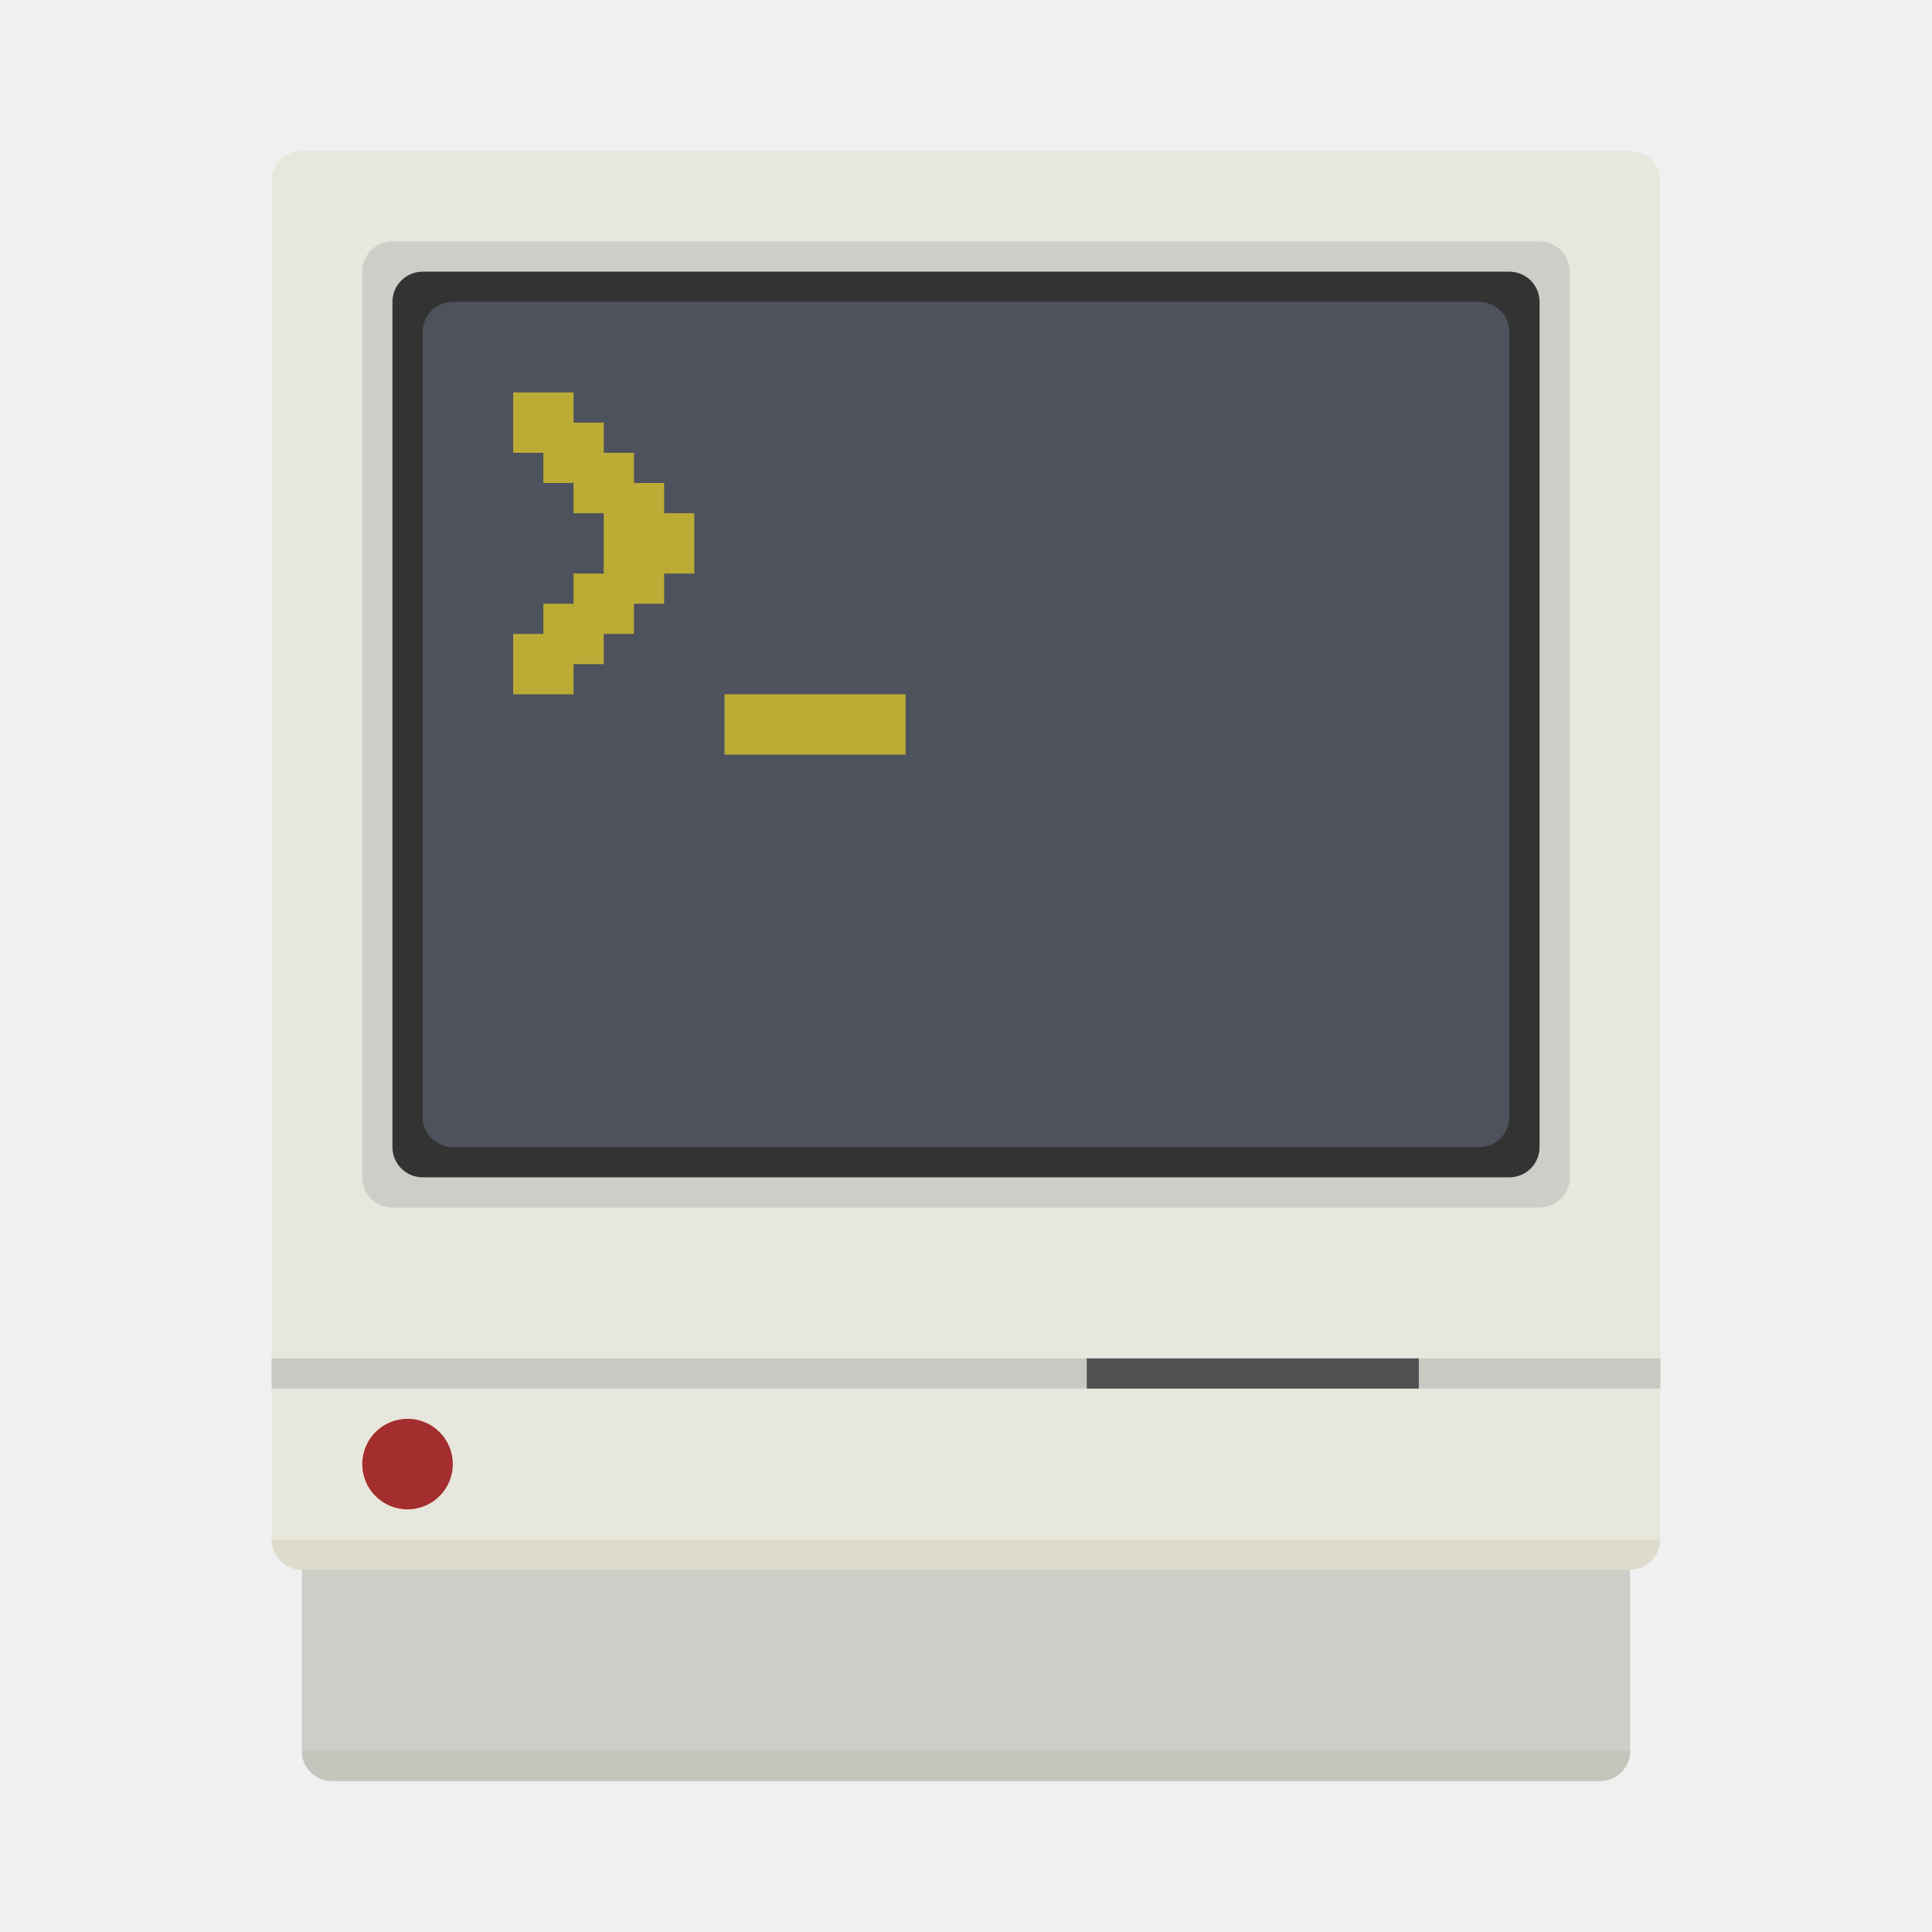
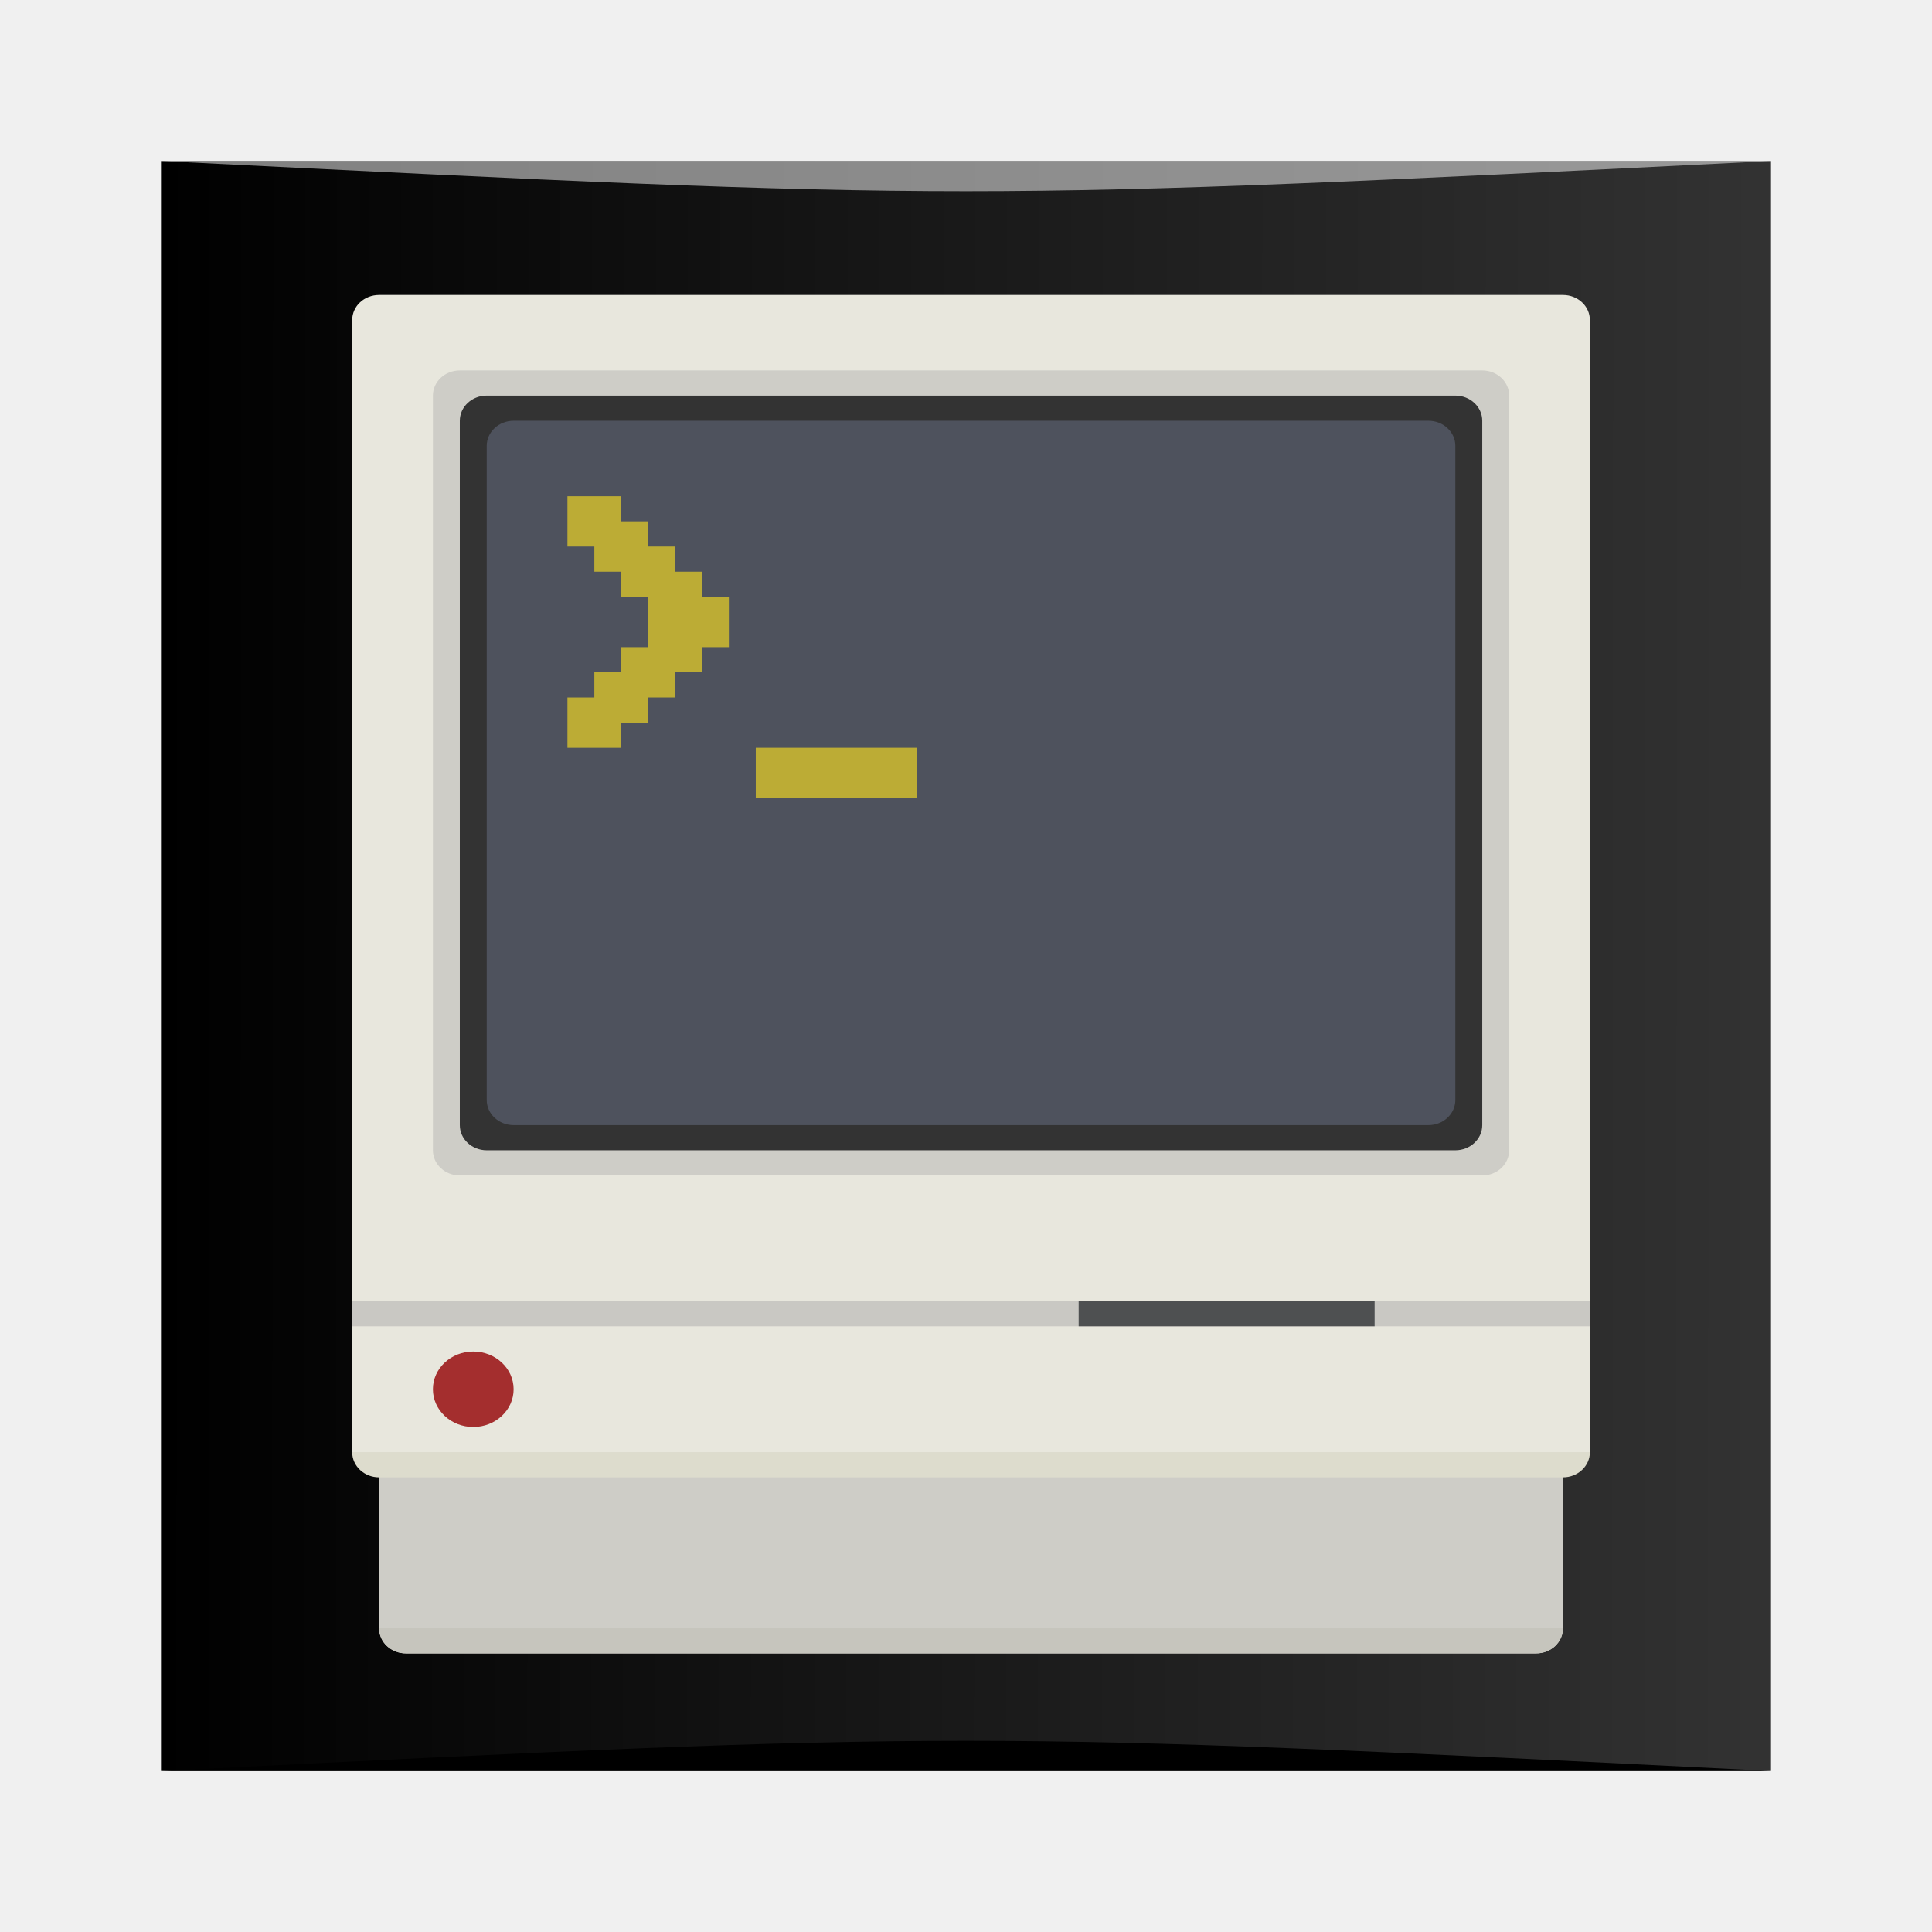
- <svg xmlns="http://www.w3.org/2000/svg" width="64" height="64" viewBox="0 0 64 64" id="svg2" version="1.1">
-   <defs id="defs4" />
-   <g id="layer1" transform="translate(0,-1058.52)">
-     <rect y="1109.52" x="10" height="8" width="44" id="rect4191" style="opacity:1;fill:#cecdc7;fill-opacity:1;stroke:none;stroke-width:0.101;stroke-linecap:square;stroke-linejoin:miter;stroke-miterlimit:4;stroke-dasharray:none;stroke-dashoffset:0;stroke-opacity:1" ry="1" />
-     <rect style="opacity:1;fill:#dddccd;fill-opacity:1;stroke:none;stroke-width:0.1;stroke-linecap:square;stroke-linejoin:miter;stroke-miterlimit:4;stroke-dasharray:none;stroke-dashoffset:0;stroke-opacity:1" id="rect4193" width="46" height="2" x="9" y="1108.52" ry="1" />
-     <path style="opacity:1;fill:#e8e7dd;fill-opacity:1;stroke:none;stroke-width:0.101;stroke-linecap:square;stroke-linejoin:miter;stroke-miterlimit:4;stroke-dasharray:none;stroke-dashoffset:0;stroke-opacity:1" d="M 10 5 C 9.446 5 9 5.446 9 6 L 9 49 L 9 50 L 9 51 L 10 51 L 54 51 L 55 51 L 55 50 L 55 49 L 55 6 C 55 5.446 54.554 5 54 5 L 10 5 z " transform="translate(0,1058.52)" id="rect4189" />
-     <path style="opacity:1;fill:#c6c5bd;fill-opacity:1;stroke:none;stroke-width:0.1;stroke-linecap:square;stroke-linejoin:miter;stroke-miterlimit:4;stroke-dasharray:none;stroke-dashoffset:0;stroke-opacity:1" d="M 10 58 C 10 58.554 10.446 59 11 59 L 53 59 C 53.554 59 54 58.554 54 58 L 10 58 z " id="rect4195" transform="translate(0,1058.52)" />
-     <rect style="opacity:1;fill:#c9c8c3;fill-opacity:1;stroke:none;stroke-width:0.058;stroke-linecap:square;stroke-linejoin:miter;stroke-miterlimit:4;stroke-dasharray:none;stroke-dashoffset:0;stroke-opacity:1" id="rect4200" width="46" height="1" x="9" y="1103.519" ry="0" />
-     <rect style="opacity:1;fill:#4e5051;fill-opacity:1;stroke:none;stroke-width:0.1;stroke-linecap:square;stroke-linejoin:miter;stroke-miterlimit:4;stroke-dasharray:none;stroke-dashoffset:0;stroke-opacity:1" id="rect4202" width="11" height="1" x="36" y="1103.519" />
-     <rect style="opacity:1;fill:#cecdc7;fill-opacity:1;stroke:none;stroke-width:0.1;stroke-linecap:square;stroke-linejoin:miter;stroke-miterlimit:4;stroke-dasharray:none;stroke-dashoffset:0;stroke-opacity:1" id="rect4211" width="40" height="32" x="12" y="1066.52" ry="1" />
-     <rect style="opacity:1;fill:#333333;fill-opacity:1;stroke:none;stroke-width:0.1;stroke-linecap:square;stroke-linejoin:miter;stroke-miterlimit:4;stroke-dasharray:none;stroke-dashoffset:0;stroke-opacity:1" id="rect4209" width="38" height="30" x="13" y="1067.52" ry="1" />
-     <rect style="opacity:1;fill:#4e525d;fill-opacity:1;stroke:none;stroke-width:0.1;stroke-linecap:square;stroke-linejoin:miter;stroke-miterlimit:4;stroke-dasharray:none;stroke-dashoffset:0;stroke-opacity:1" id="rect4213" width="36" height="28" x="14" y="1068.52" ry="1" />
-     <rect style="opacity:1;fill:#bcac35;fill-opacity:1;stroke:none;stroke-width:8;stroke-linecap:round;stroke-linejoin:round;stroke-miterlimit:4;stroke-dasharray:none;stroke-opacity:1" id="rect4697" width="6" height="2" x="24" y="1081.519" ry="0" />
-     <path style="opacity:1;fill:#bcac35;fill-opacity:1;stroke:none;stroke-width:0.1;stroke-linecap:square;stroke-linejoin:miter;stroke-miterlimit:4;stroke-dasharray:none;stroke-dashoffset:0;stroke-opacity:1" d="m 17,1071.52 0,1 0,1 1,0 0,1 1,0 0,1 1,0 0,1 0,1 -1,0 0,1 -1,0 0,1 -1,0 0,1 0,1 1,0 1,0 0,-1 1,0 0,-1 1,0 0,-1 1,0 0,-1 1,0 0,-1 0,-1 -1,0 0,-1 -1,0 0,-1 -1,0 0,-1 -1,0 0,-1 -1,0 -1,0 z" id="rect4157" />
-     <circle style="opacity:1;fill:#a42e2e;fill-opacity:1;stroke:none;stroke-width:0.1;stroke-linecap:square;stroke-linejoin:miter;stroke-miterlimit:4;stroke-dasharray:none;stroke-dashoffset:0;stroke-opacity:1" id="path4215" cx="13.5" cy="1107.02" r="1.5" />
+ <svg xmlns="http://www.w3.org/2000/svg" xmlns:xlink="http://www.w3.org/1999/xlink" width="48" height="48" id="svg2" version="1.1">
+   <defs id="defs4">
+     <linearGradient id="linearGradient3890">
+       <stop style="stop-color:#dfc400;stop-opacity:1;" offset="0" id="stop3892" />
+       <stop style="stop-color:#fffb00;stop-opacity:1;" offset="1" id="stop3894" />
+     </linearGradient>
+     <linearGradient id="linearGradient15621">
+       <stop id="stop15623" offset="0" style="stop-color:#691919;stop-opacity:1" />
+       <stop id="stop15625" offset="1" style="stop-color:#bb1717;stop-opacity:1" />
+     </linearGradient>
+     <linearGradient id="linearGradient15586">
+       <stop id="stop15588" offset="0" style="stop-color:#808080;stop-opacity:1" />
+       <stop id="stop15590" offset="1" style="stop-color:#ececec;stop-opacity:1" />
+     </linearGradient>
+     <linearGradient id="linearGradient847">
+       <stop style="stop-color:#000000;stop-opacity:1" offset="0" id="stop849" />
+       <stop style="stop-color:#333333;stop-opacity:1" offset="1" id="stop851" />
+     </linearGradient>
+     <linearGradient xlink:href="#linearGradient847" id="linearGradient1449" x1="26.517" y1="-1052.434" x2="26.517" y2="-1004.398" gradientUnits="userSpaceOnUse" />
+     <linearGradient xlink:href="#linearGradient847" id="linearGradient1428" x1="22.49" y1="1044.482" x2="22.49" y2="1039.639" gradientUnits="userSpaceOnUse" gradientTransform="matrix(0.6539651,0,0,0.6515453,12.30769,-1721.351)" />
+     <linearGradient xlink:href="#linearGradient1987" id="linearGradient1471" gradientUnits="userSpaceOnUse" gradientTransform="matrix(0.3438604,0,0,0.6515453,14.06175,363.3832)" x1="22.49" y1="1044.482" x2="22.49" y2="1039.639" />
+     <linearGradient id="linearGradient1987">
+       <stop style="stop-color:#456919;stop-opacity:1" offset="0" id="stop1989" />
+       <stop style="stop-color:#63bb17;stop-opacity:1" offset="1" id="stop1991" />
+     </linearGradient>
+     <linearGradient xlink:href="#linearGradient1463" id="linearGradient1461" gradientUnits="userSpaceOnUse" x1="22.49" y1="1044.482" x2="22.49" y2="1039.639" gradientTransform="matrix(0.3438604,0,0,0.6515453,13.96059,363.3832)" />
+     <linearGradient id="linearGradient1463">
+       <stop id="stop1465" offset="0" style="stop-color:#496f1a;stop-opacity:1" />
+       <stop id="stop1467" offset="1" style="stop-color:#a0eb5e;stop-opacity:1" />
+     </linearGradient>
+     <linearGradient xlink:href="#linearGradient1492" id="linearGradient1498" x1="16.125" y1="34.834" x2="16.125" y2="36.925" gradientUnits="userSpaceOnUse" gradientTransform="matrix(1.169272,0,0,0.6515453,9.521812,1017.771)" />
+     <linearGradient id="linearGradient1492">
+       <stop style="stop-color:#ffffff;stop-opacity:1;" offset="0" id="stop1494" />
+       <stop style="stop-color:#ffffff;stop-opacity:0;" offset="1" id="stop1496" />
+     </linearGradient>
+     <linearGradient xlink:href="#linearGradient1451" id="linearGradient1457" x1="24.086" y1="33.107" x2="24.086" y2="35.67" gradientUnits="userSpaceOnUse" gradientTransform="matrix(0.6539651,0,0,0.6515453,12.30769,1017.771)" />
+     <linearGradient id="linearGradient1451">
+       <stop style="stop-color:#000000;stop-opacity:1;" offset="0" id="stop1453" />
+       <stop style="stop-color:#000000;stop-opacity:0;" offset="1" id="stop1455" />
+     </linearGradient>
+     <linearGradient id="linearGradient1512">
+       <stop style="stop-color:#000000;stop-opacity:0.621" offset="0" id="stop1514" />
+       <stop style="stop-color:#000000;stop-opacity:0.148" offset="1" id="stop1516" />
+     </linearGradient>
+     <linearGradient y2="39.438" x2="23.938" y1="41.375" x1="23.938" gradientTransform="matrix(0.6539651,0,0,0.6515453,12.30769,1017.771)" gradientUnits="userSpaceOnUse" id="linearGradient15480" xlink:href="#linearGradient1512" />
+     <linearGradient xlink:href="#linearGradient847" id="linearGradient15580" x1="8.74" y1="1044.292" x2="39.26" y2="1044.292" gradientUnits="userSpaceOnUse" gradientTransform="matrix(0.8061037,0,0,0.8061037,8.545285,200.5599)" />
+     <linearGradient xlink:href="#linearGradient15586" id="linearGradient15584" gradientUnits="userSpaceOnUse" gradientTransform="matrix(0.5826448,0,0,0.6515453,12.68784,363.3832)" x1="22.49" y1="1044.482" x2="22.49" y2="1039.639" />
+     <linearGradient xlink:href="#linearGradient15621" id="linearGradient15619" x1="11.884" y1="31.018" x2="11.884" y2="25.897" gradientUnits="userSpaceOnUse" />
+     <linearGradient xlink:href="#linearGradient1492" id="linearGradient15629" gradientUnits="userSpaceOnUse" gradientTransform="matrix(1.169272,0,0,0.6515453,9.521812,1017.771)" x1="16.125" y1="34.834" x2="16.125" y2="36.925" />
+     <linearGradient xlink:href="#linearGradient1492" id="linearGradient15631" gradientUnits="userSpaceOnUse" gradientTransform="matrix(1.169272,0,0,0.6515453,9.521812,1017.771)" x1="16.125" y1="34.834" x2="16.125" y2="36.925" />
+     <linearGradient xlink:href="#linearGradient1987" id="linearGradient921" x1="25.689" y1="26.019" x2="25.689" y2="4.875" gradientUnits="userSpaceOnUse" gradientTransform="matrix(0.8061037,0,0,0.8061037,4.653511,1008.894)" />
+     <linearGradient xlink:href="#linearGradient15621" id="linearGradient981" x1="19.494" y1="1034.912" x2="19.494" y2="1027.807" gradientUnits="userSpaceOnUse" gradientTransform="matrix(0.9887354,0,0,0.9887354,0.2703504,11.75263)" />
+     <linearGradient xlink:href="#linearGradient847" id="linearGradient3047" gradientUnits="userSpaceOnUse" gradientTransform="matrix(0.8061037,0,0,0.8061037,8.545285,200.5599)" x1="8.74" y1="1044.292" x2="39.26" y2="1044.292" />
+     <linearGradient xlink:href="#linearGradient847" id="linearGradient3049" gradientUnits="userSpaceOnUse" gradientTransform="matrix(0.6539651,0,0,0.6515453,12.30769,-1721.351)" x1="22.49" y1="1044.482" x2="22.49" y2="1039.639" />
+     <linearGradient xlink:href="#linearGradient15586" id="linearGradient3051" gradientUnits="userSpaceOnUse" gradientTransform="matrix(0.5826448,0,0,0.6515453,12.68784,363.3832)" x1="22.49" y1="1044.482" x2="22.49" y2="1039.639" />
+     <linearGradient xlink:href="#linearGradient1987" id="linearGradient3053" gradientUnits="userSpaceOnUse" gradientTransform="matrix(0.3438604,0,0,0.6515453,14.06175,363.3832)" x1="22.49" y1="1044.482" x2="22.49" y2="1039.639" />
+     <linearGradient xlink:href="#linearGradient1463" id="linearGradient3055" gradientUnits="userSpaceOnUse" gradientTransform="matrix(0.3438604,0,0,0.6515453,13.96059,363.3832)" x1="22.49" y1="1044.482" x2="22.49" y2="1039.639" />
+     <linearGradient xlink:href="#linearGradient1492" id="linearGradient3057" gradientUnits="userSpaceOnUse" gradientTransform="matrix(1.169272,0,0,0.6515453,9.521812,1017.771)" x1="16.125" y1="34.834" x2="16.125" y2="36.925" />
+     <linearGradient xlink:href="#linearGradient1492" id="linearGradient3059" gradientUnits="userSpaceOnUse" gradientTransform="matrix(1.169272,0,0,0.6515453,9.521812,1017.771)" x1="16.125" y1="34.834" x2="16.125" y2="36.925" />
+     <linearGradient xlink:href="#linearGradient1492" id="linearGradient3061" gradientUnits="userSpaceOnUse" gradientTransform="matrix(1.169272,0,0,0.6515453,9.521812,1017.771)" x1="16.125" y1="34.834" x2="16.125" y2="36.925" />
+     <linearGradient xlink:href="#linearGradient1451" id="linearGradient3063" gradientUnits="userSpaceOnUse" gradientTransform="matrix(0.6539651,0,0,0.6515453,12.30769,1017.771)" x1="24.086" y1="33.107" x2="24.086" y2="35.67" />
+     <linearGradient xlink:href="#linearGradient1512" id="linearGradient3065" gradientUnits="userSpaceOnUse" gradientTransform="matrix(0.6539651,0,0,0.6515453,12.30769,1017.771)" x1="23.938" y1="41.375" x2="23.938" y2="39.438" />
+     <linearGradient xlink:href="#linearGradient15621" id="linearGradient3067" gradientUnits="userSpaceOnUse" x1="11.884" y1="31.018" x2="11.884" y2="25.897" />
+     <linearGradient xlink:href="#linearGradient1987" id="linearGradient3069" gradientUnits="userSpaceOnUse" gradientTransform="matrix(0.8061037,0,0,0.8061037,4.653511,1008.894)" x1="25.689" y1="26.019" x2="25.689" y2="4.875" />
+     <linearGradient xlink:href="#linearGradient15621" id="linearGradient3071" gradientUnits="userSpaceOnUse" gradientTransform="matrix(0.9887354,0,0,0.9887354,0.2703504,11.75263)" x1="19.494" y1="1034.912" x2="19.494" y2="1027.807" />
+     <linearGradient xlink:href="#linearGradient1512" id="linearGradient3089" gradientUnits="userSpaceOnUse" gradientTransform="matrix(0.6539651,0,0,0.6515453,12.30769,1017.771)" x1="23.938" y1="41.375" x2="23.938" y2="39.438" />
+     <linearGradient xlink:href="#linearGradient1451" id="linearGradient3092" gradientUnits="userSpaceOnUse" gradientTransform="matrix(0.6539651,0,0,0.6515453,12.30769,1017.771)" x1="24.086" y1="33.107" x2="24.086" y2="35.67" />
+     <linearGradient xlink:href="#linearGradient1492" id="linearGradient3095" gradientUnits="userSpaceOnUse" gradientTransform="matrix(1.169272,0,0,0.6515453,9.521812,1017.771)" x1="16.125" y1="34.834" x2="16.125" y2="36.925" />
+     <linearGradient xlink:href="#linearGradient1492" id="linearGradient3098" gradientUnits="userSpaceOnUse" gradientTransform="matrix(1.169272,0,0,0.6515453,9.521812,1017.771)" x1="16.125" y1="34.834" x2="16.125" y2="36.925" />
+     <linearGradient xlink:href="#linearGradient1492" id="linearGradient3101" gradientUnits="userSpaceOnUse" gradientTransform="matrix(1.169272,0,0,0.6515453,9.521812,1017.771)" x1="16.125" y1="34.834" x2="16.125" y2="36.925" />
+     <linearGradient xlink:href="#linearGradient1463" id="linearGradient3104" gradientUnits="userSpaceOnUse" gradientTransform="matrix(0.3438604,0,0,0.6515453,13.96059,363.3832)" x1="22.49" y1="1044.482" x2="22.49" y2="1039.639" />
+     <linearGradient xlink:href="#linearGradient1987" id="linearGradient3107" gradientUnits="userSpaceOnUse" gradientTransform="matrix(0.3438604,0,0,0.6515453,14.06175,363.3832)" x1="22.49" y1="1044.482" x2="22.49" y2="1039.639" />
+     <linearGradient xlink:href="#linearGradient15586" id="linearGradient3110" gradientUnits="userSpaceOnUse" gradientTransform="matrix(0.5826448,0,0,0.6515453,12.68784,363.3832)" x1="22.49" y1="1044.482" x2="22.49" y2="1039.639" />
+     <linearGradient xlink:href="#linearGradient847" id="linearGradient3113" gradientUnits="userSpaceOnUse" gradientTransform="matrix(0.6539651,0,0,0.6515453,12.30769,-1721.351)" x1="22.49" y1="1044.482" x2="22.49" y2="1039.639" />
+     <linearGradient xlink:href="#linearGradient847" id="linearGradient3116" gradientUnits="userSpaceOnUse" gradientTransform="matrix(0.8061037,0,0,0.8061037,8.545285,200.5599)" x1="8.74" y1="1044.292" x2="39.26" y2="1044.292" />
+     <linearGradient xlink:href="#linearGradient847" id="linearGradient3120" gradientUnits="userSpaceOnUse" x1="0" y1="-1027.362" x2="48.517" y2="-1027.398" gradientTransform="matrix(0.8333333,0,0,0.8333333,4,-171.3937)" />
+   </defs>
+   <g id="layer1" transform="translate(0,-1004.362)">
+     <rect style="fill:url(#linearGradient3120);fill-opacity:1;stroke:none" id="rect2991-1" width="40" height="40" x="4" y="-1048.362" ry="0" transform="scale(1,-1)" />
+     <path style="opacity:1;fill:#000000;fill-opacity:1;stroke:none" d="m 4,1048.362 0,0 c 20,-1 20,-1 40,0 z" id="path3257" />
+     <path id="path4027" d="m 4,1008.362 0,0 c 20,1 20,1 40,0 z" style="opacity:0.5;fill:#ffffff;fill-opacity:1;stroke:none" />
+     <g transform="matrix(0.6684783,0,0,0.625,2.733694,346.9906)" id="layer1-6">
+       <rect ry="1" style="opacity:1;fill:#cecdc7;fill-opacity:1;stroke:none;stroke-width:0.101;stroke-linecap:square;stroke-linejoin:miter;stroke-miterlimit:4;stroke-dasharray:none;stroke-dashoffset:0;stroke-opacity:1" id="rect4191" width="44" height="8" x="10" y="1109.52" />
+       <rect ry="1" y="1108.52" x="9" height="2" width="46" id="rect4193" style="opacity:1;fill:#dddccd;fill-opacity:1;stroke:none;stroke-width:0.1;stroke-linecap:square;stroke-linejoin:miter;stroke-miterlimit:4;stroke-dasharray:none;stroke-dashoffset:0;stroke-opacity:1" />
+       <path id="rect4189" transform="translate(0,1058.52)" d="M 10,5 C 9.446,5 9,5.446 9,6 l 0,43 0,1 0,1 1,0 44,0 1,0 0,-1 0,-1 0,-43 C 55,5.446 54.554,5 54,5 L 10,5 Z" style="opacity:1;fill:#e8e7dd;fill-opacity:1;stroke:none;stroke-width:0.101;stroke-linecap:square;stroke-linejoin:miter;stroke-miterlimit:4;stroke-dasharray:none;stroke-dashoffset:0;stroke-opacity:1" />
+       <path transform="translate(0,1058.52)" id="rect4195" d="m 10,58 c 0,0.554 0.446,1 1,1 l 42,0 c 0.554,0 1,-0.446 1,-1 l -44,0 z" style="opacity:1;fill:#c6c5bd;fill-opacity:1;stroke:none;stroke-width:0.1;stroke-linecap:square;stroke-linejoin:miter;stroke-miterlimit:4;stroke-dasharray:none;stroke-dashoffset:0;stroke-opacity:1" />
+       <rect ry="0" y="1103.519" x="9" height="1" width="46" id="rect4200" style="opacity:1;fill:#c9c8c3;fill-opacity:1;stroke:none;stroke-width:0.058;stroke-linecap:square;stroke-linejoin:miter;stroke-miterlimit:4;stroke-dasharray:none;stroke-dashoffset:0;stroke-opacity:1" />
+       <rect y="1103.519" x="36" height="1" width="11" id="rect4202" style="opacity:1;fill:#4e5051;fill-opacity:1;stroke:none;stroke-width:0.1;stroke-linecap:square;stroke-linejoin:miter;stroke-miterlimit:4;stroke-dasharray:none;stroke-dashoffset:0;stroke-opacity:1" />
+       <rect ry="1" y="1066.52" x="12" height="32" width="40" id="rect4211" style="opacity:1;fill:#cecdc7;fill-opacity:1;stroke:none;stroke-width:0.1;stroke-linecap:square;stroke-linejoin:miter;stroke-miterlimit:4;stroke-dasharray:none;stroke-dashoffset:0;stroke-opacity:1" />
+       <rect ry="1" y="1067.52" x="13" height="30" width="38" id="rect4209" style="opacity:1;fill:#333333;fill-opacity:1;stroke:none;stroke-width:0.1;stroke-linecap:square;stroke-linejoin:miter;stroke-miterlimit:4;stroke-dasharray:none;stroke-dashoffset:0;stroke-opacity:1" />
+       <rect ry="1" y="1068.52" x="14" height="28" width="36" id="rect4213" style="opacity:1;fill:#4e525d;fill-opacity:1;stroke:none;stroke-width:0.1;stroke-linecap:square;stroke-linejoin:miter;stroke-miterlimit:4;stroke-dasharray:none;stroke-dashoffset:0;stroke-opacity:1" />
+       <rect ry="0" y="1081.519" x="24" height="2" width="6" id="rect4697" style="opacity:1;fill:#bcac35;fill-opacity:1;stroke:none;stroke-width:8;stroke-linecap:round;stroke-linejoin:round;stroke-miterlimit:4;stroke-dasharray:none;stroke-opacity:1" />
+       <path id="rect4157" d="m 17,1071.52 0,1 0,1 1,0 0,1 1,0 0,1 1,0 0,1 0,1 -1,0 0,1 -1,0 0,1 -1,0 0,1 0,1 1,0 1,0 0,-1 1,0 0,-1 1,0 0,-1 1,0 0,-1 1,0 0,-1 0,-1 -1,0 0,-1 -1,0 0,-1 -1,0 0,-1 -1,0 0,-1 -1,0 -1,0 z" style="opacity:1;fill:#bcac35;fill-opacity:1;stroke:none;stroke-width:0.1;stroke-linecap:square;stroke-linejoin:miter;stroke-miterlimit:4;stroke-dasharray:none;stroke-dashoffset:0;stroke-opacity:1" />
+       <circle r="1.5" cy="1107.02" cx="13.5" id="path4215" style="opacity:1;fill:#a42e2e;fill-opacity:1;stroke:none;stroke-width:0.1;stroke-linecap:square;stroke-linejoin:miter;stroke-miterlimit:4;stroke-dasharray:none;stroke-dashoffset:0;stroke-opacity:1" />
+     </g>
  </g>
</svg>
